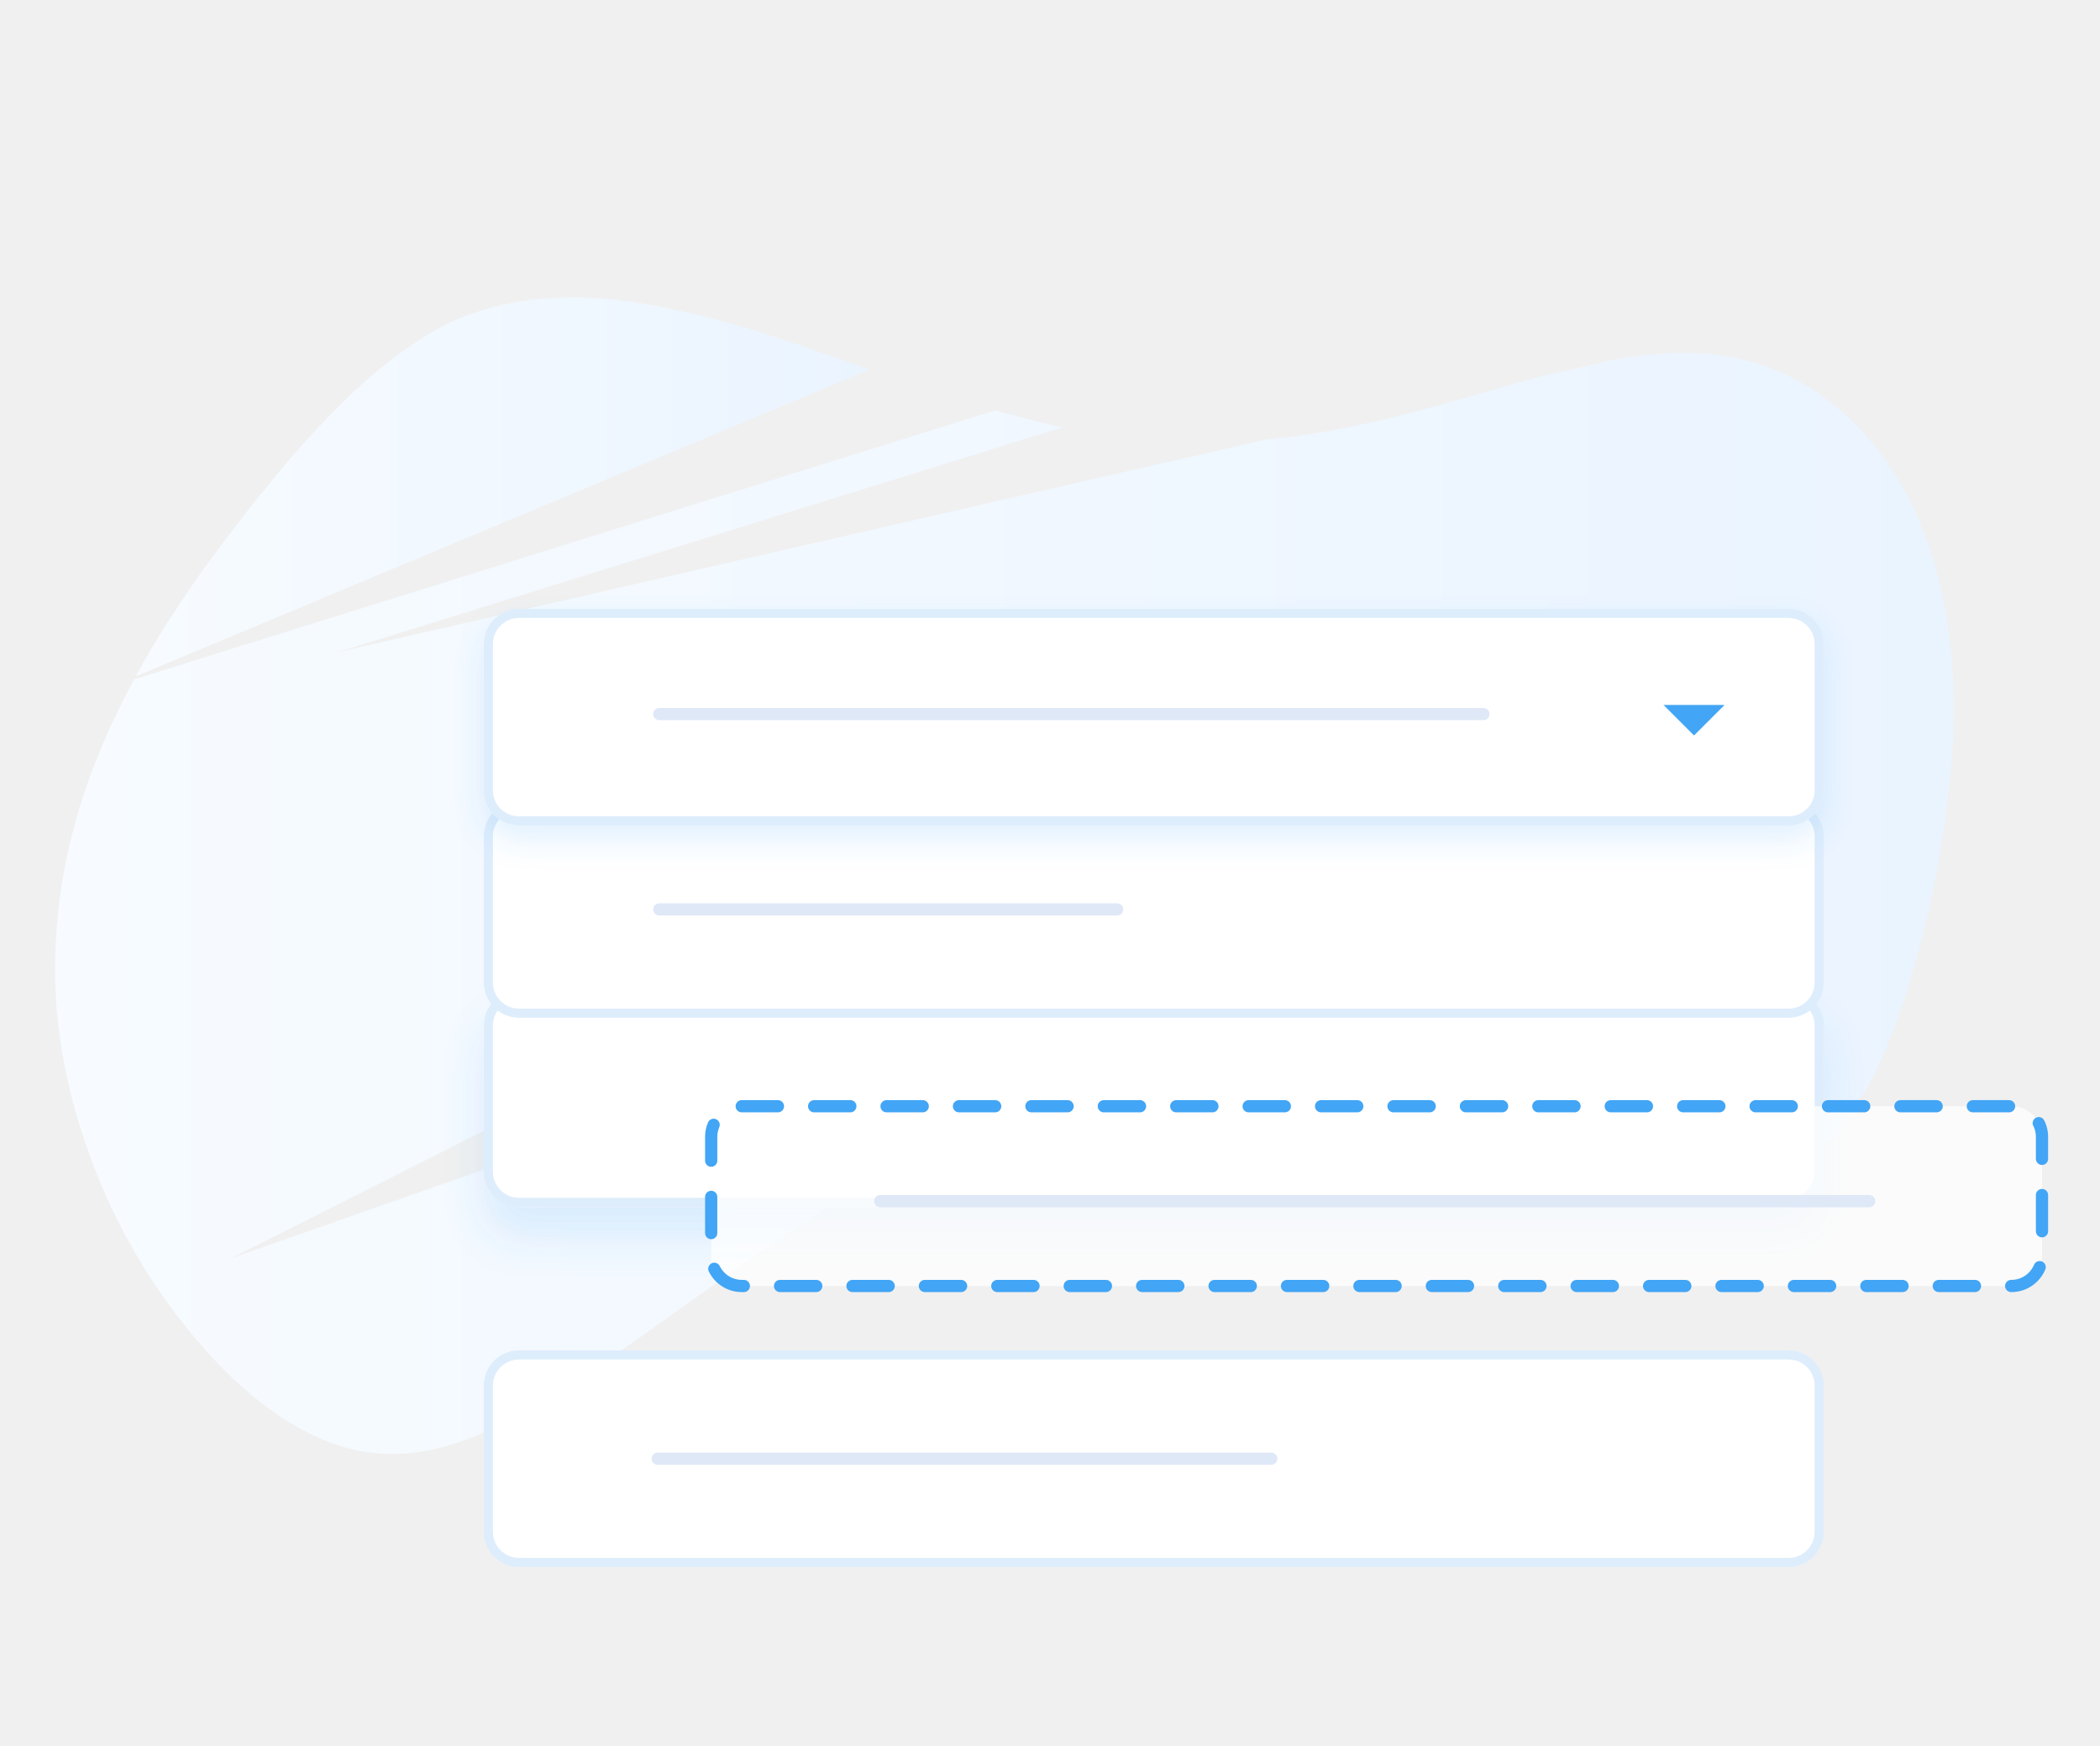
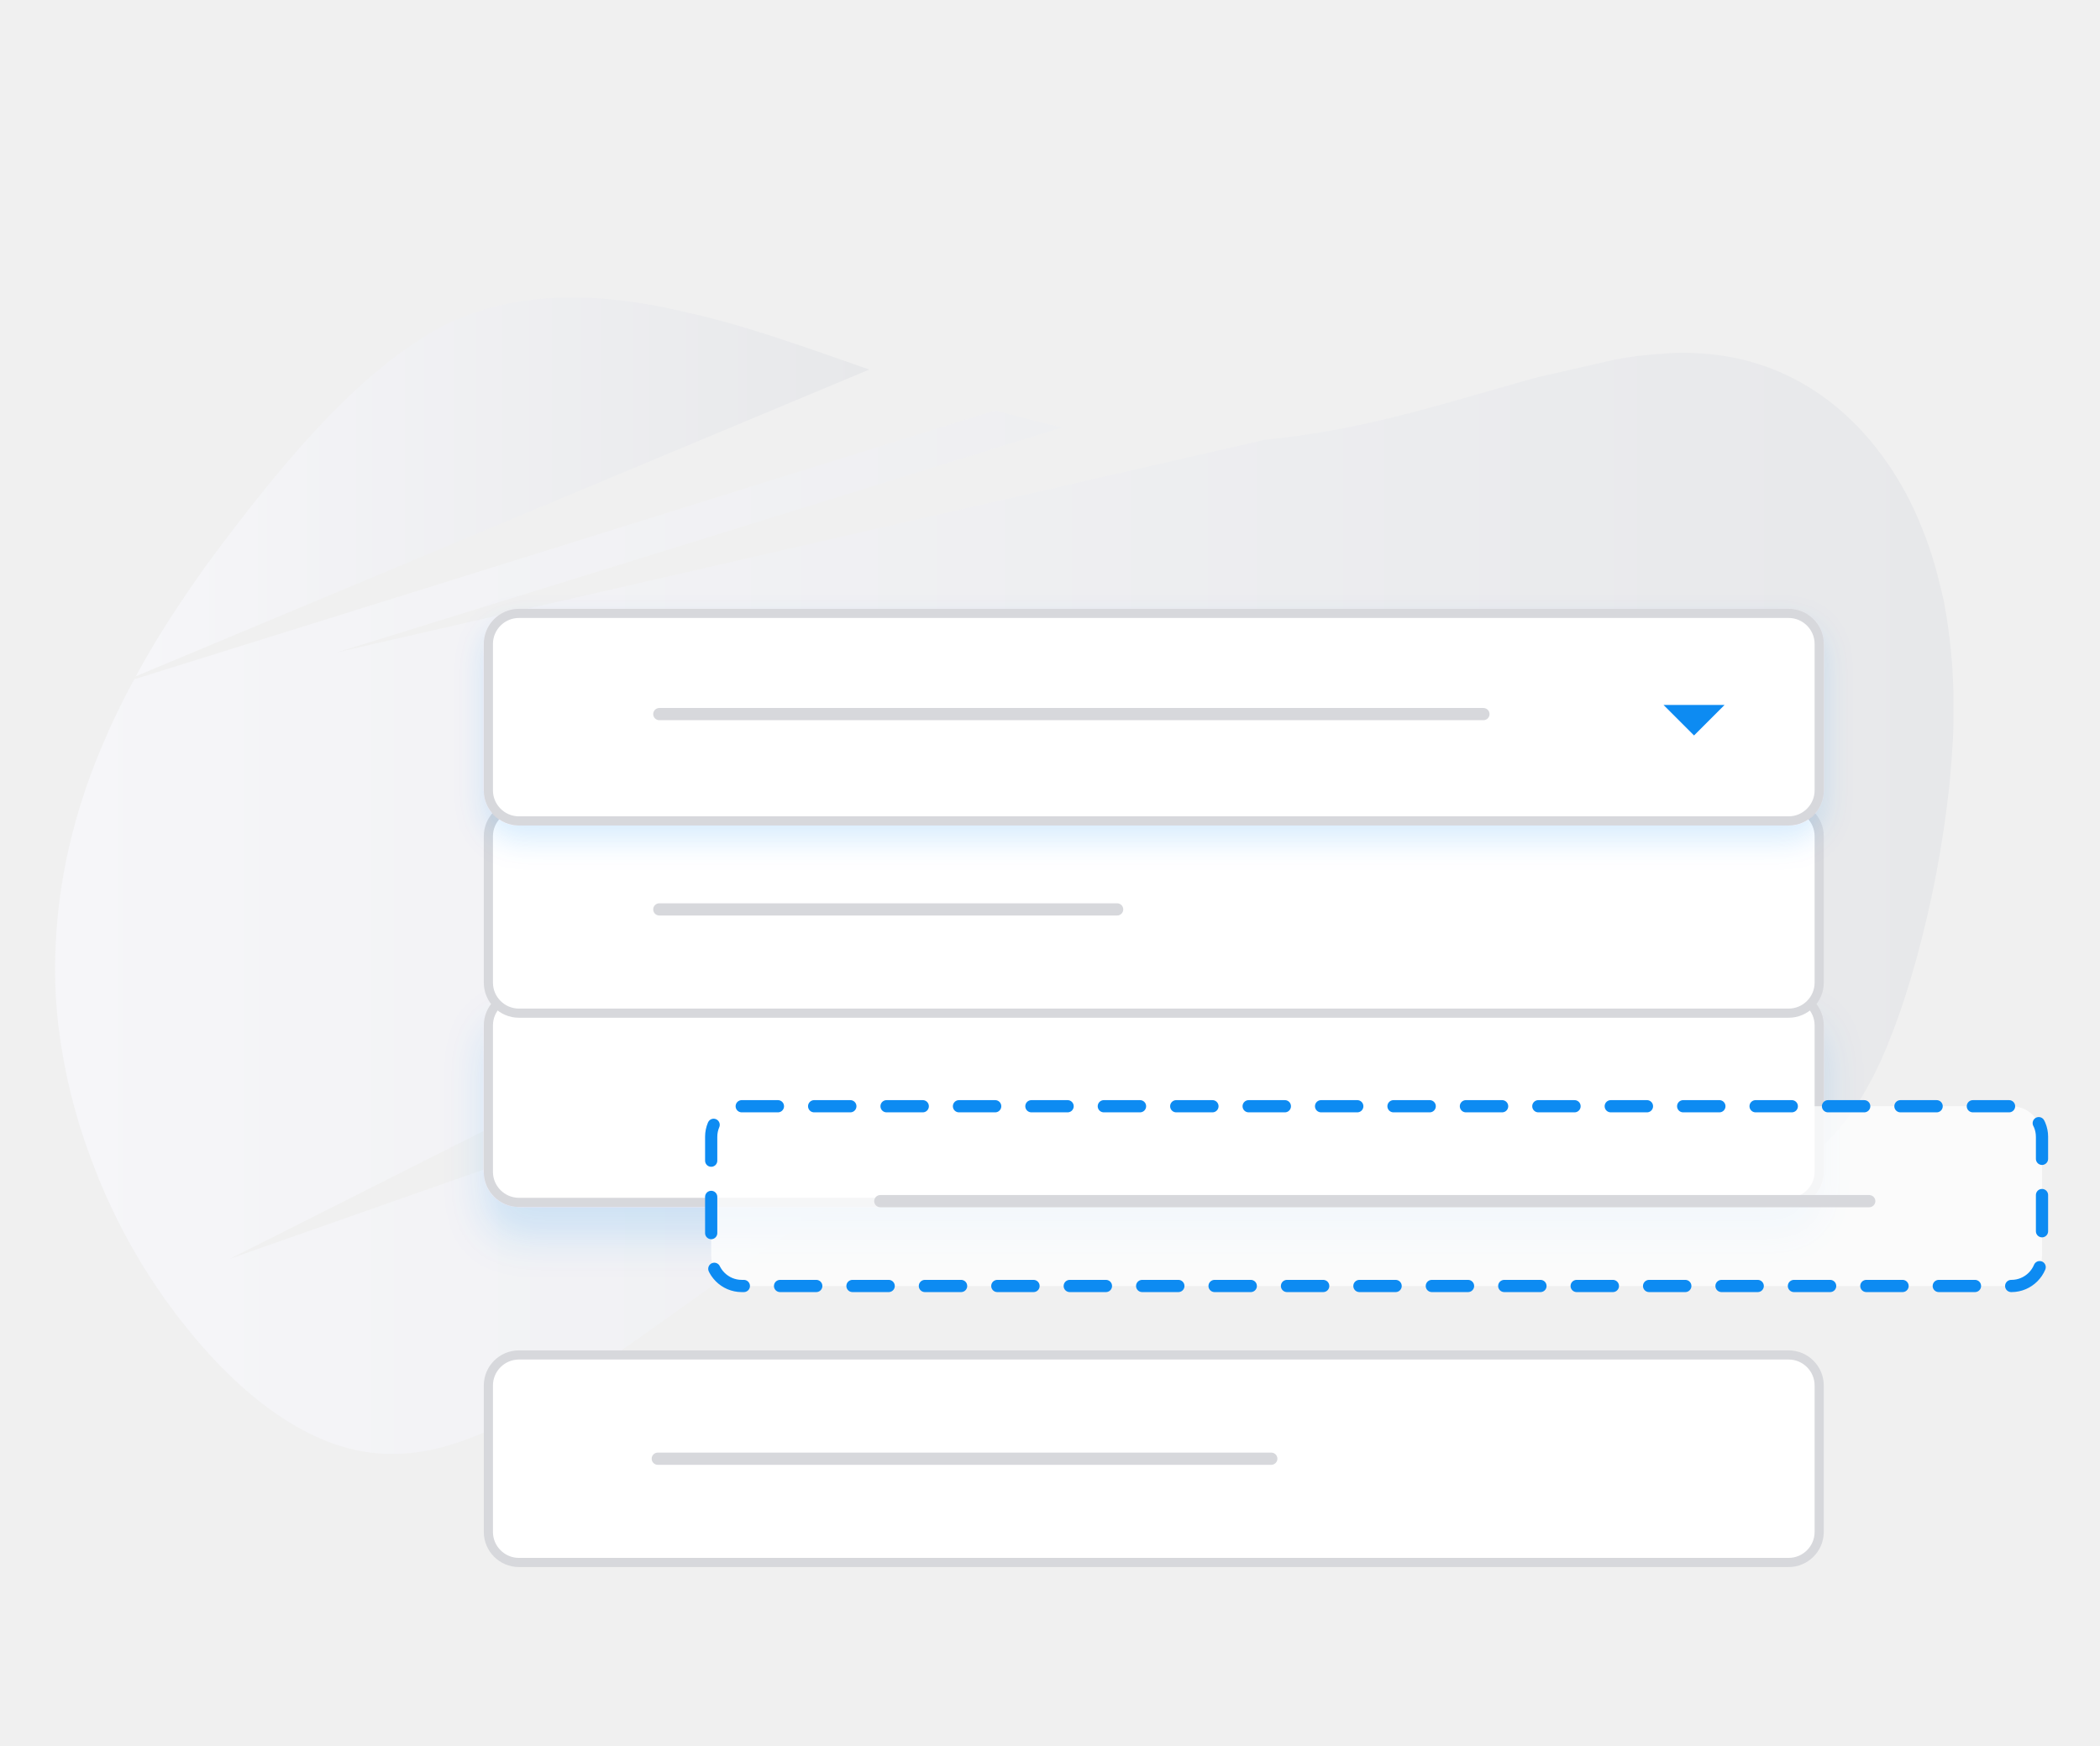
<svg xmlns="http://www.w3.org/2000/svg" id="menu" viewBox="0 0 688 572" enable-background="new 0 0 688 572">
-   <style>.st2{fill:#fff;stroke:#deedfc;stroke-width:3;stroke-linejoin:round}.st3{fill:#dfe8f7}</style>
+   <style>.st2{fill:#fff;stroke:#d7d8dc;stroke-width:3;stroke-linejoin:round}.st3{fill:#d7d8dc}</style>
  <defs>
    <filter id="shadow-1" filterUnits="userSpaceOnUse">
      <feOffset result="offset" dy="10" in="SourceAlpha" />
      <feGaussianBlur result="blur" stdDeviation="6.557" />
-       <feFlood result="flood" flood-color="#42a5f5" flood-opacity=".15" />
+       <feFlood result="flood" flood-color="#0d8bf2" flood-opacity=".15" />
      <feComposite result="composite" operator="in" in2="blur" />
      <feBlend result="blend" in="SourceGraphic" />
    </filter>
    <filter id="shadow-2" filterUnits="userSpaceOnUse">
      <feOffset result="offset" dy="5" in="SourceAlpha" />
      <feGaussianBlur result="blur" stdDeviation="4.796" />
-       <feFlood result="flood" flood-color="#42a5f5" flood-opacity=".15" />
+       <feFlood result="flood" flood-color="#0d8bf2" flood-opacity=".15" />
      <feComposite result="composite" operator="in" in2="blur" />
      <feBlend result="blend" in="SourceGraphic" />
    </filter>
  </defs>
  <g id="background">
    <linearGradient id="SVGID_1_" gradientUnits="userSpaceOnUse" x1="44.584" y1="159.529" x2="284.775" y2="159.529">
-       <stop offset="0" stop-color="#f7fbff" />
-       <stop offset="1" stop-color="#eaf4ff" />
+       <stop offset="0" stop-color="#f6f6f9" />
+       <stop offset="1" stop-color="#e7e8ea" />
    </linearGradient>
    <path d="M284.8 121.1c-21.1-7.4-41.5-14.8-60.6-18.9-17-4.1-32.5-5.5-46.8-4.3-3.5.3-7 .8-10.5 1.5-3.4.7-6.7 1.5-10 2.6-1.6.5-3.2 1.1-4.8 1.7-1.6.6-3.1 1.3-4.7 2-3.1 1.5-6.1 3.1-8.9 5-23.7 14.7-46.5 41.4-71.1 74.8-6 8.4-11.9 17.2-17.4 26.4-1.9 3.2-3.7 6.4-5.5 9.7l240.3-100.5z" fill-rule="evenodd" clip-rule="evenodd" fill="url(#SVGID_1_)" />
    <linearGradient id="SVGID_2_" gradientUnits="userSpaceOnUse" x1="18" y1="296.041" x2="640" y2="296.041">
-       <stop offset="0" stop-color="#f7fbff" />
-       <stop offset="1" stop-color="#eaf4ff" />
+       <stop offset="0" stop-color="#f6f6f9" />
+       <stop offset="1" stop-color="#e7e8ea" />
    </linearGradient>
    <path d="M637.2 199c-.1-.6-.2-1.1-.3-1.7-.1-.6-.2-1.1-.4-1.7-.2-1.1-.5-2.3-.8-3.4-.5-2.2-1.1-4.4-1.7-6.6-1.2-4.2-2.6-8.4-4.3-12.5-3-7.7-6.9-15-11.6-21.7-9-13-20.3-22.6-32.8-28.5-6.2-2.9-12.8-5-19.5-6.1-3.4-.6-6.8-.9-10.3-1.1-.9 0-1.8-.1-2.6-.1h-2.6c-1.8 0-3.6.1-5.3.3-5.2.3-10.4.9-15.8 1.9l-25 5.7c-17.4 4.7-35.7 10.6-54.9 14.9-4.4 1-8.8 1.9-13.3 2.7-4.5.8-9 1.5-13.6 2.1-2.7.3-5.3.6-8 .9l-304.1 69.7L348.2 140c-4.1-.8-8.2-1.8-12.2-2.9-3.3-.8-6.6-1.7-10-2.6L44 222.6c-.6 1.2-1.3 2.3-1.9 3.5-1.3 2.4-2.5 4.9-3.7 7.4-.6 1.2-1.2 2.5-1.8 3.8s-1.2 2.5-1.7 3.8c-9.2 20.7-15.4 43.3-16.6 67.4-.7 12.1 0 24.3 2.1 36.3 1 6 2.3 12 3.9 17.8.8 2.9 1.6 5.8 2.6 8.7.9 2.9 1.9 5.7 3 8.6 7.9 21.5 19.5 41.4 34.3 58.9 13.7 16.2 27.8 27.2 41.7 33 .9.4 1.8.7 2.6 1s1.7.6 2.6.9c1.7.6 3.5 1 5.2 1.4.9.2 1.7.4 2.6.5.9.2 1.8.3 2.6.4 1.8.2 3.5.4 5.3.4 7.3.2 14.6-.9 21.5-3.2 28.8-8.7 64.7-38.3 105.3-66 40.6-27.6 84-52.8 124.1-55.4 40.8-9.4 75.6 3.4 104.3 15.1 29.4 12.6 53.7 23.6 75.8 23.3 5.3.1 10.6-.6 15.8-1.9.6-.2 1.3-.3 1.9-.5l1.8-.6c1.2-.4 2.4-.9 3.6-1.3 2.4-1 4.7-2.1 6.9-3.4 8.9-5.3 16.6-13.3 23.3-25 1.6-2.8 3.2-5.8 4.7-9.1.4-.8.8-1.6 1.1-2.5.4-.8.7-1.7 1.1-2.5.7-1.7 1.4-3.5 2.1-5.3 2.8-7.2 5.3-15.1 7.7-23.7 5.1-18.5 8.7-37.4 10.8-56.5.5-5.1.9-10.2 1.2-15.2.1-2.5.2-5 .2-7.5v-7.5c-.2-9.6-1.1-19.2-2.8-28.7zM75.3 412.5l376.8-189.9 14.4 52.4L75.3 412.5z" fill-rule="evenodd" clip-rule="evenodd" fill="url(#SVGID_2_)" />
  </g>
  <g id="third_x5F_item" filter="url(#shadow-1)">
    <path id="Rounded_Rectangle_1" class="st2" d="M170 326h416c5.5 0 10 4.5 10 10v48c0 5.5-4.5 10-10 10H170c-5.5 0-10-4.5-10-10v-48c0-5.5 4.5-10 10-10z" />
  </g>
  <g id="second_x5F_item">
    <path id="Rounded_Rectangle_1-2" class="st2" d="M170 264h416c5.5 0 10 4.5 10 10v48c0 5.5-4.5 10-10 10H170c-5.5 0-10-4.5-10-10v-48c0-5.5 4.5-10 10-10z" />
    <path id="Rounded_Rectangle_2_copy_8" class="st3" d="M216 296h150c1.1 0 2 .9 2 2s-.9 2-2 2H216c-1.1 0-2-.9-2-2s.9-2 2-2z" />
  </g>
  <g id="lst_x5F_item">
    <path id="Rounded_Rectangle_1-3" class="st2" d="M170 444h416c5.5 0 10 4.5 10 10v48c0 5.5-4.5 10-10 10H170c-5.5 0-10-4.5-10-10v-48c0-5.5 4.5-10 10-10z" />
    <path id="Rounded_Rectangle_2_copy_8-2" class="st3" d="M215.5 476h201c1.1 0 2 .9 2 2s-.9 2-2 2h-201c-1.1 0-2-.9-2-2s.9-2 2-2z" />
  </g>
  <g id="first_x5F_item" filter="url(#shadow-2)">
    <path id="Rounded_Rectangle_1-4" class="st2" d="M170 201h416c5.5 0 10 4.5 10 10v48c0 5.5-4.5 10-10 10H170c-5.5 0-10-4.5-10-10v-48c0-5.5 4.5-10 10-10z" />
    <path id="Rounded_Rectangle_2_copy_8-3" class="st3" d="M216 232h270c1.1 0 2 .9 2 2s-.9 2-2 2H216c-1.1 0-2-.9-2-2s.9-2 2-2z" />
  </g>
  <g id="active_x5F_item">
    <g id="Rounded_Rectangle_1-5">
      <path d="M243 362.5h416c5.5 0 10 4.5 10 10v38.9c0 5.5-4.5 10-10 10H243c-5.5 0-10-4.5-10-10v-38.9c0-5.5 4.5-10 10-10z" opacity=".76" fill-rule="evenodd" clip-rule="evenodd" fill="#fff" />
-       <path d="M243 362.5h416c5.5 0 10 4.5 10 10v38.9c0 5.5-4.5 10-10 10H243c-5.5 0-10-4.5-10-10v-38.9c0-5.5 4.5-10 10-10z" fill="none" stroke="#42a5f5" stroke-width="4" stroke-linecap="round" stroke-dasharray="11.863,11.863" />
+       <path d="M243 362.5h416c5.5 0 10 4.5 10 10v38.9c0 5.5-4.5 10-10 10H243c-5.5 0-10-4.5-10-10v-38.9c0-5.5 4.5-10 10-10z" fill="none" stroke="#0d8bf2" stroke-width="4" stroke-linecap="round" stroke-dasharray="11.863,11.863" />
    </g>
    <path id="Rounded_Rectangle_2_copy_8-4" class="st3" d="M288.4 391.6h324c1.1 0 2 .9 2 2s-.9 2-2 2h-324c-1.1 0-2-.9-2-2s.9-2 2-2z" />
  </g>
-   <path id="arrow-select" d="M545 231h20l-10 10-10-10z" fill-rule="evenodd" clip-rule="evenodd" fill="#42a5f5" />
+   <path id="arrow-select" d="M545 231h20l-10 10-10-10z" fill-rule="evenodd" clip-rule="evenodd" fill="#0d8bf2" />
</svg>
